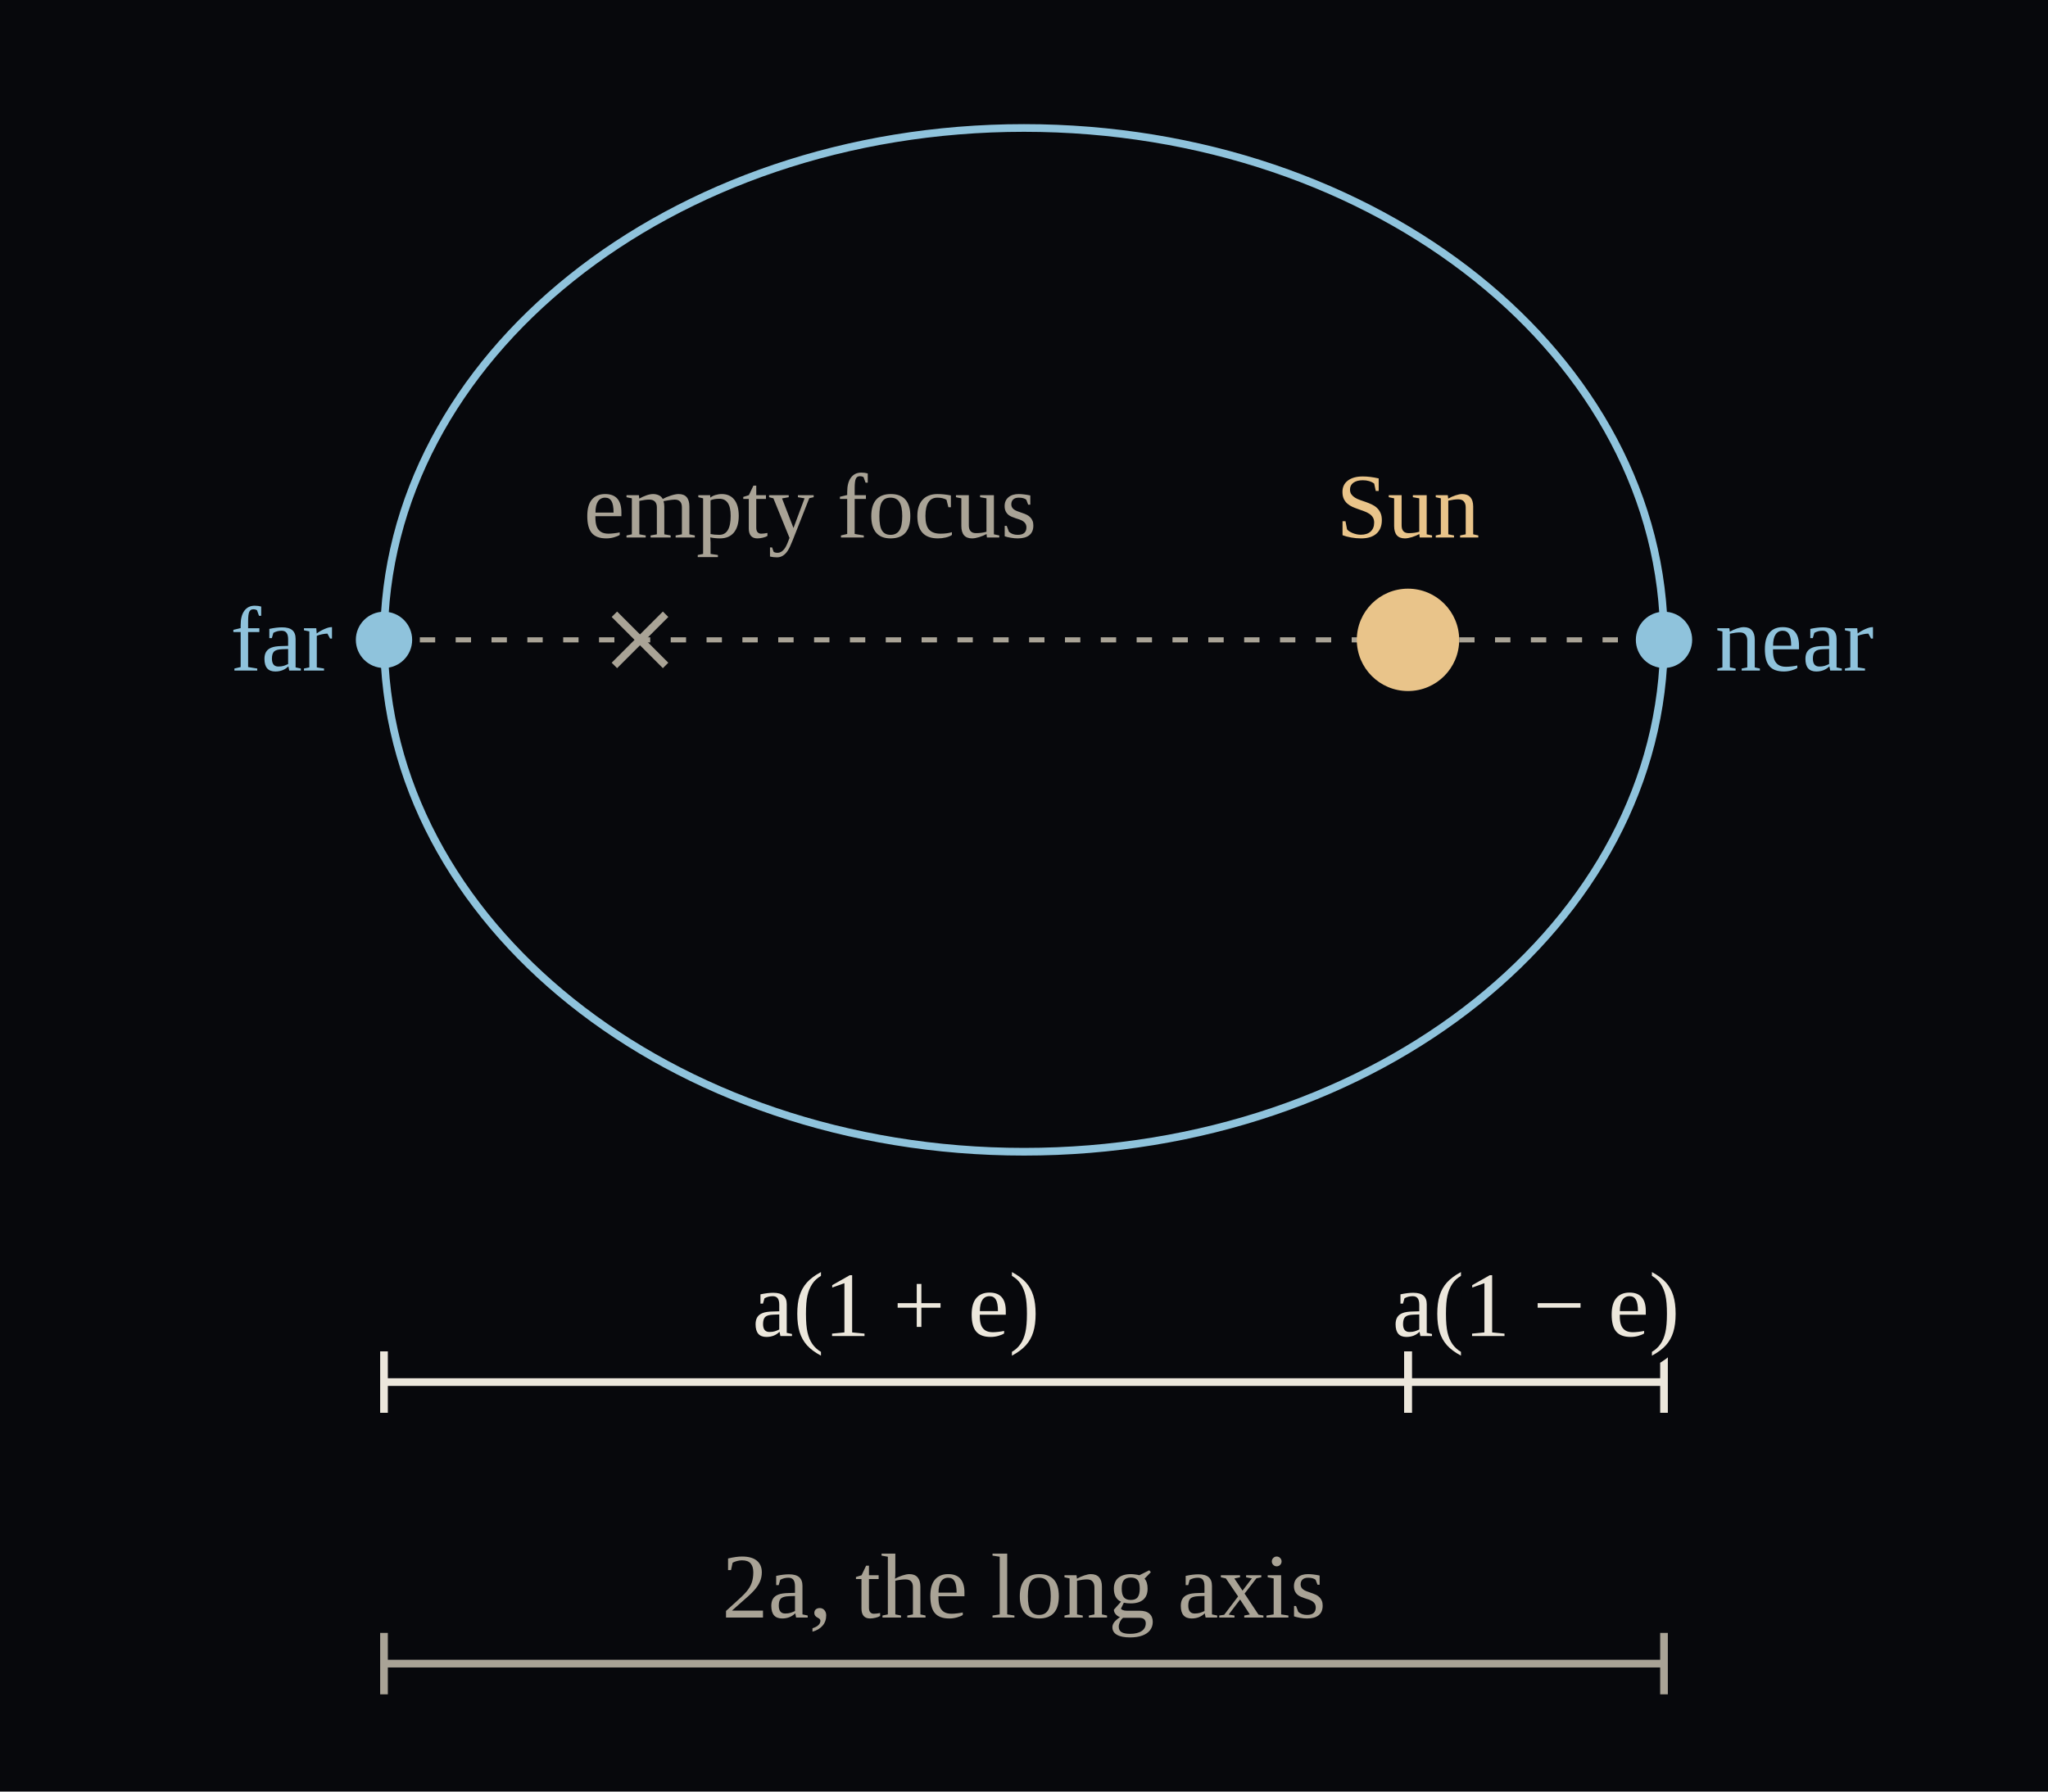
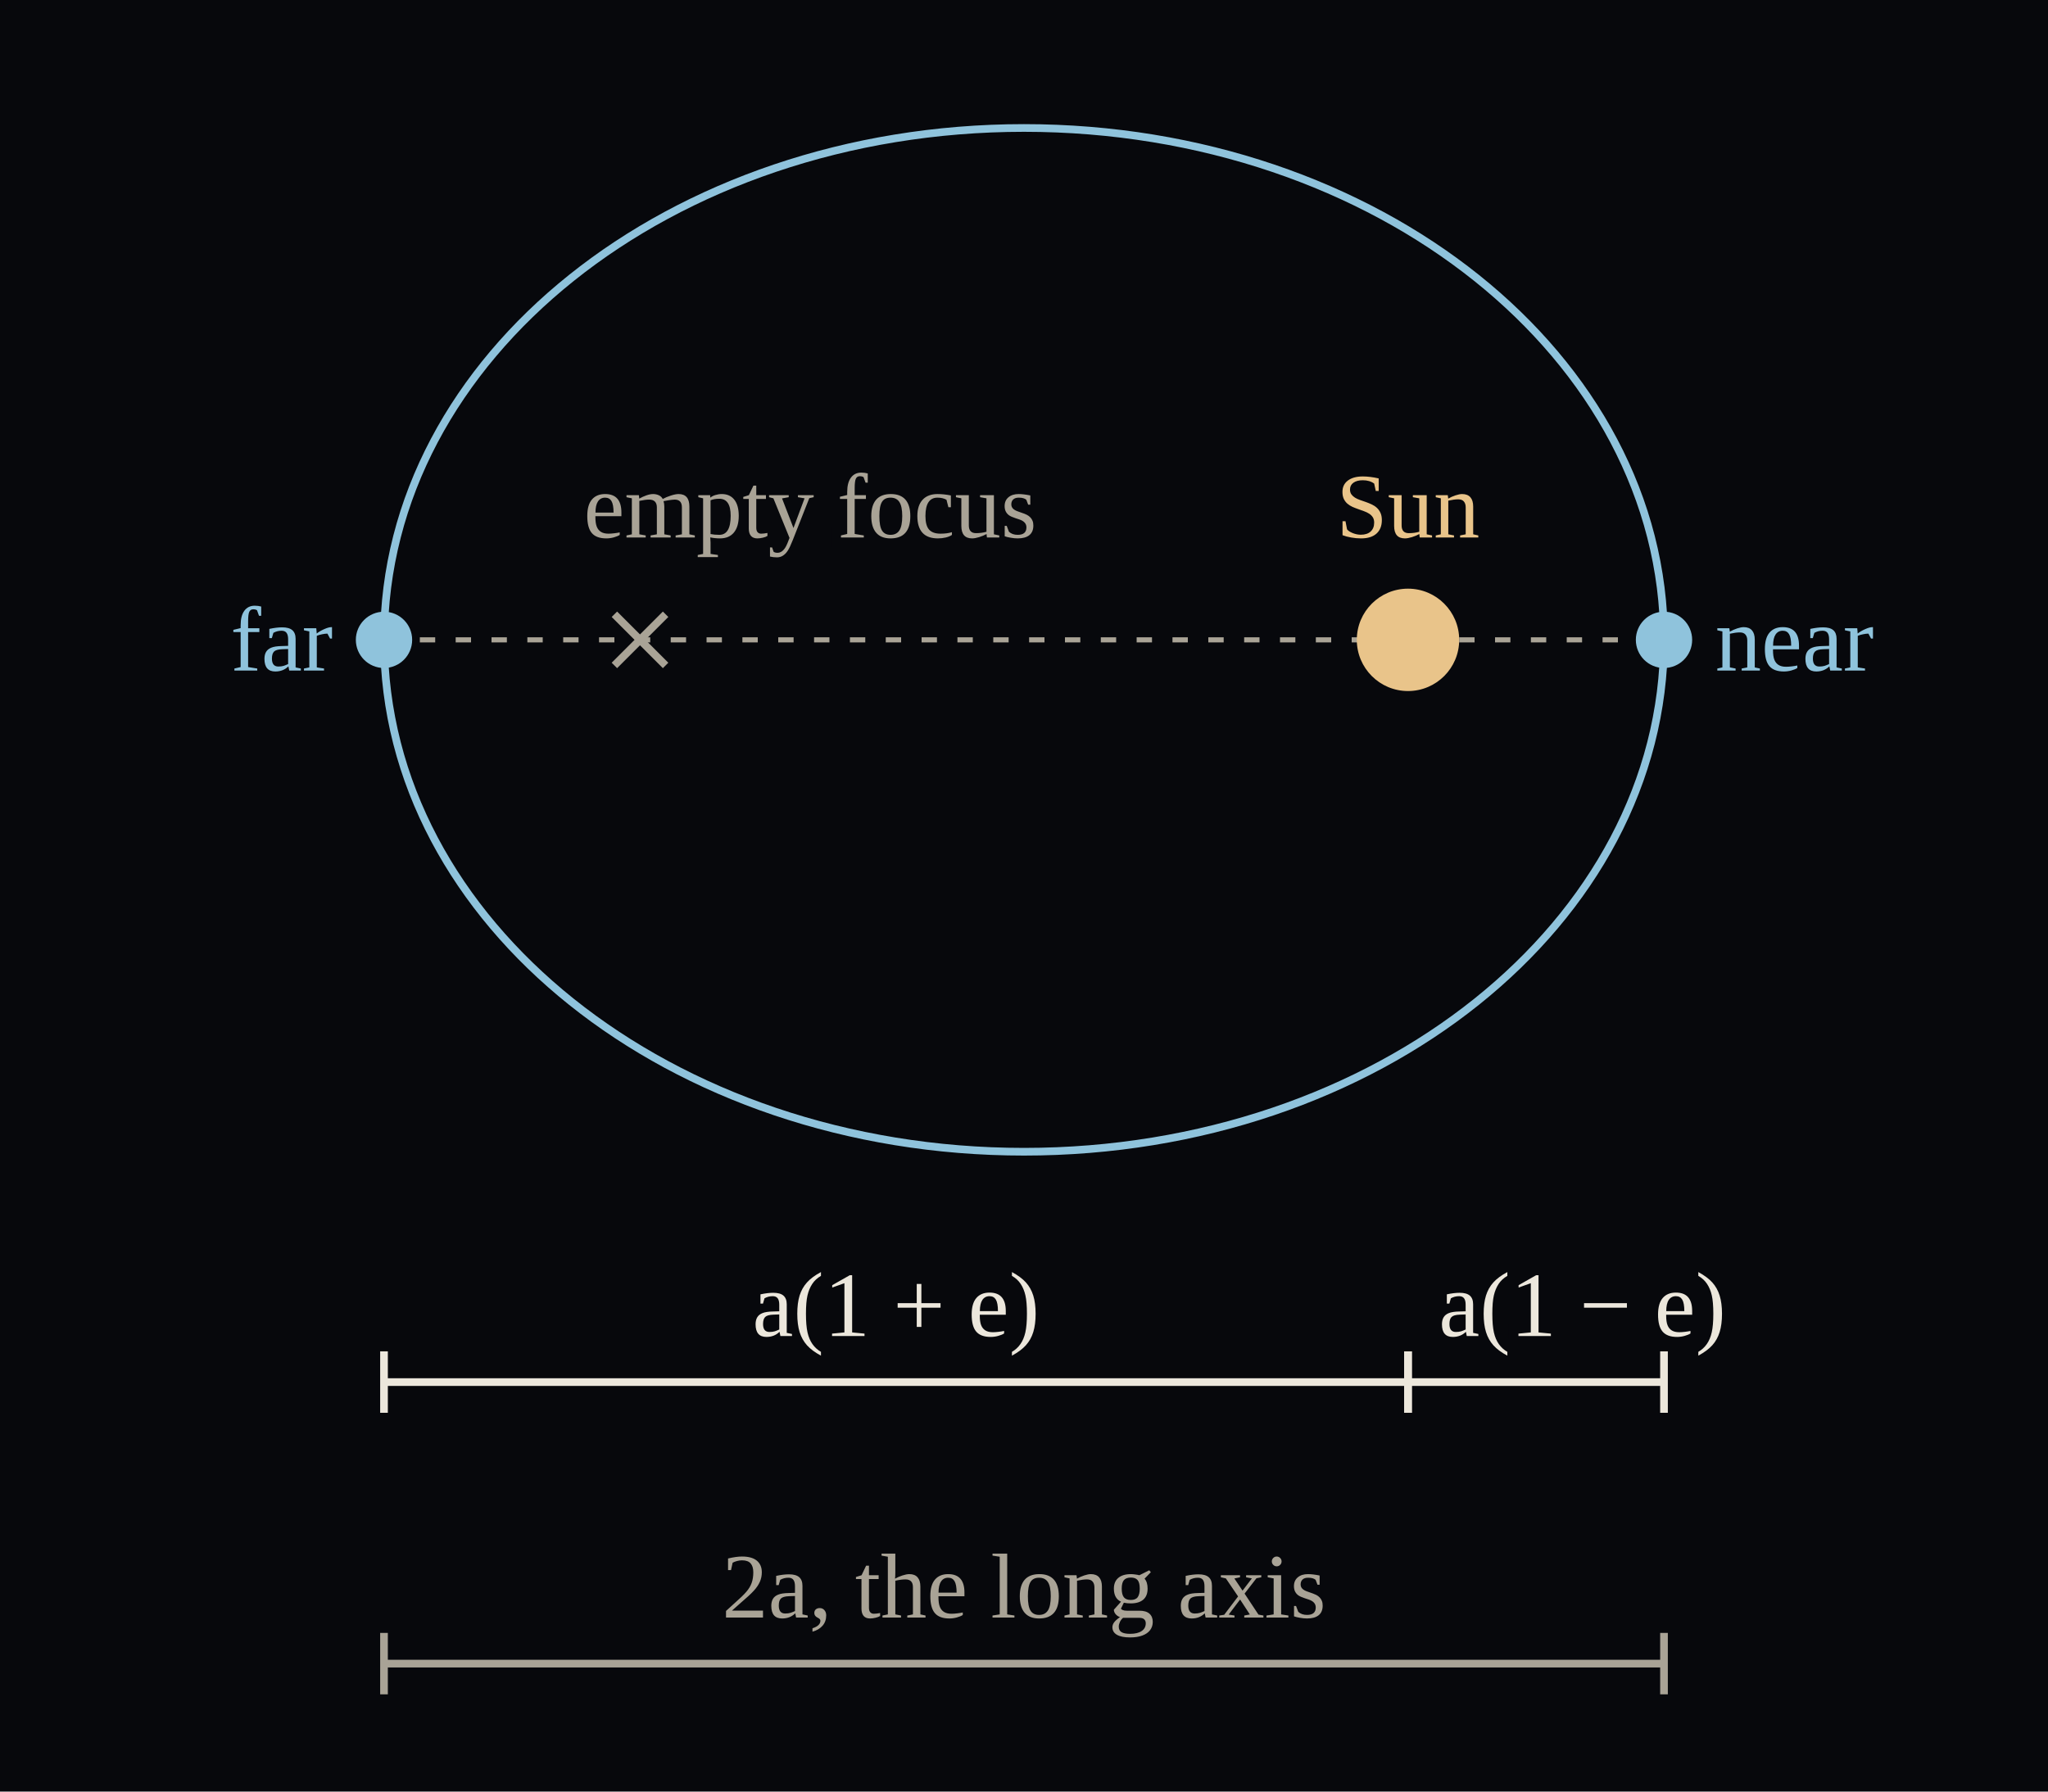
<svg xmlns="http://www.w3.org/2000/svg" viewBox="0 0 800 700" width="800" height="700" font-family="Georgia, 'Times New Roman', serif" style="font-variant-numeric: lining-nums">
  <rect width="800" height="700" fill="#07080c" />
  <defs>
    <marker id="ke-g" viewBox="0 0 10 10" refX="8" refY="5" markerWidth="5" markerHeight="5" orient="auto-start-reverse">
      <path d="M0,0 L10,5 L0,10 z" fill="#e9c48a" />
    </marker>
    <marker id="ke-b" viewBox="0 0 10 10" refX="8" refY="5" markerWidth="5" markerHeight="5" orient="auto-start-reverse">
      <path d="M0,0 L10,5 L0,10 z" fill="#8fc3dc" />
    </marker>
    <marker id="ke-w" viewBox="0 0 10 10" refX="8" refY="5" markerWidth="5" markerHeight="5" orient="auto-start-reverse">
      <path d="M0,0 L10,5 L0,10 z" fill="#a9a396" />
    </marker>
    <marker id="ke-r" viewBox="0 0 10 10" refX="8" refY="5" markerWidth="5" markerHeight="5" orient="auto-start-reverse">
      <path d="M0,0 L10,5 L0,10 z" fill="#d98a6a" />
    </marker>
    <marker id="ke-c" viewBox="0 0 10 10" refX="8" refY="5" markerWidth="5" markerHeight="5" orient="auto-start-reverse">
      <path d="M0,0 L10,5 L0,10 z" fill="#ece7dc" />
    </marker>
  </defs>
  <ellipse cx="400" cy="250" rx="250" ry="200.0" fill="none" stroke="#8fc3dc" stroke-width="3" />
  <line x1="150.0" y1="250.0" x2="650.0" y2="250.0" stroke="#a9a396" stroke-width="2" stroke-dasharray="6 8" />
  <circle cx="550.0" cy="250" r="20" fill="#e9c48a" />
  <line x1="240.0" y1="240.0" x2="260.0" y2="260.0" stroke="#a9a396" stroke-width="3" />
  <line x1="240.0" y1="260.0" x2="260.0" y2="240.0" stroke="#a9a396" stroke-width="3" />
  <circle cx="650" cy="250" r="11" fill="#8fc3dc" />
  <circle cx="150" cy="250" r="11" fill="#8fc3dc" />
  <text x="550" y="210" font-size="36" fill="#e9c48a" text-anchor="middle" stroke="#07080c" stroke-width="8" paint-order="stroke">Sun</text>
  <text x="228" y="210" font-size="36" fill="#a9a396" text-anchor="start" stroke="#07080c" stroke-width="8" paint-order="stroke">empty focus</text>
  <text x="670" y="262" font-size="36" fill="#8fc3dc" text-anchor="start" stroke="#07080c" stroke-width="8" paint-order="stroke">near</text>
  <text x="130" y="262" font-size="36" fill="#8fc3dc" text-anchor="end" stroke="#07080c" stroke-width="8" paint-order="stroke">far</text>
  <line x1="150.0" y1="540.0" x2="550.0" y2="540.0" stroke="#ece7dc" stroke-width="3" />
  <line x1="150.0" y1="528.0" x2="150.0" y2="552.0" stroke="#ece7dc" stroke-width="3" />
  <line x1="550.0" y1="528.0" x2="550.0" y2="552.0" stroke="#ece7dc" stroke-width="3" />
  <text x="350" y="522" font-size="36" fill="#ece7dc" text-anchor="middle" stroke="#07080c" stroke-width="8" paint-order="stroke">a(1 + e)</text>
  <line x1="550.0" y1="540.0" x2="650.0" y2="540.0" stroke="#ece7dc" stroke-width="3" />
  <line x1="550.0" y1="528.0" x2="550.0" y2="552.0" stroke="#ece7dc" stroke-width="3" />
  <line x1="650.0" y1="528.0" x2="650.0" y2="552.0" stroke="#ece7dc" stroke-width="3" />
-   <text x="600" y="522" font-size="36" fill="#ece7dc" text-anchor="middle" stroke="#07080c" stroke-width="8" paint-order="stroke">a(1 − e)</text>
+   <text x="600" y="522" font-size="36" fill="#ece7dc" text-anchor="middle" stroke="#07080c" stroke-width="8" paint-order="stroke" />
+   <text x="562" y="522" font-size="36" fill="#ece7dc" text-anchor="start" stroke="#07080c" stroke-width="8" paint-order="stroke">a(1 − e)</text>
  <line x1="150.0" y1="650.0" x2="650.0" y2="650.0" stroke="#a9a396" stroke-width="3" />
  <line x1="150.0" y1="638.0" x2="150.0" y2="662.0" stroke="#a9a396" stroke-width="3" />
  <line x1="650.0" y1="638.0" x2="650.0" y2="662.0" stroke="#a9a396" stroke-width="3" />
  <text x="400" y="632" font-size="36" fill="#a9a396" text-anchor="middle" stroke="#07080c" stroke-width="8" paint-order="stroke">2a, the long axis</text>
</svg>
